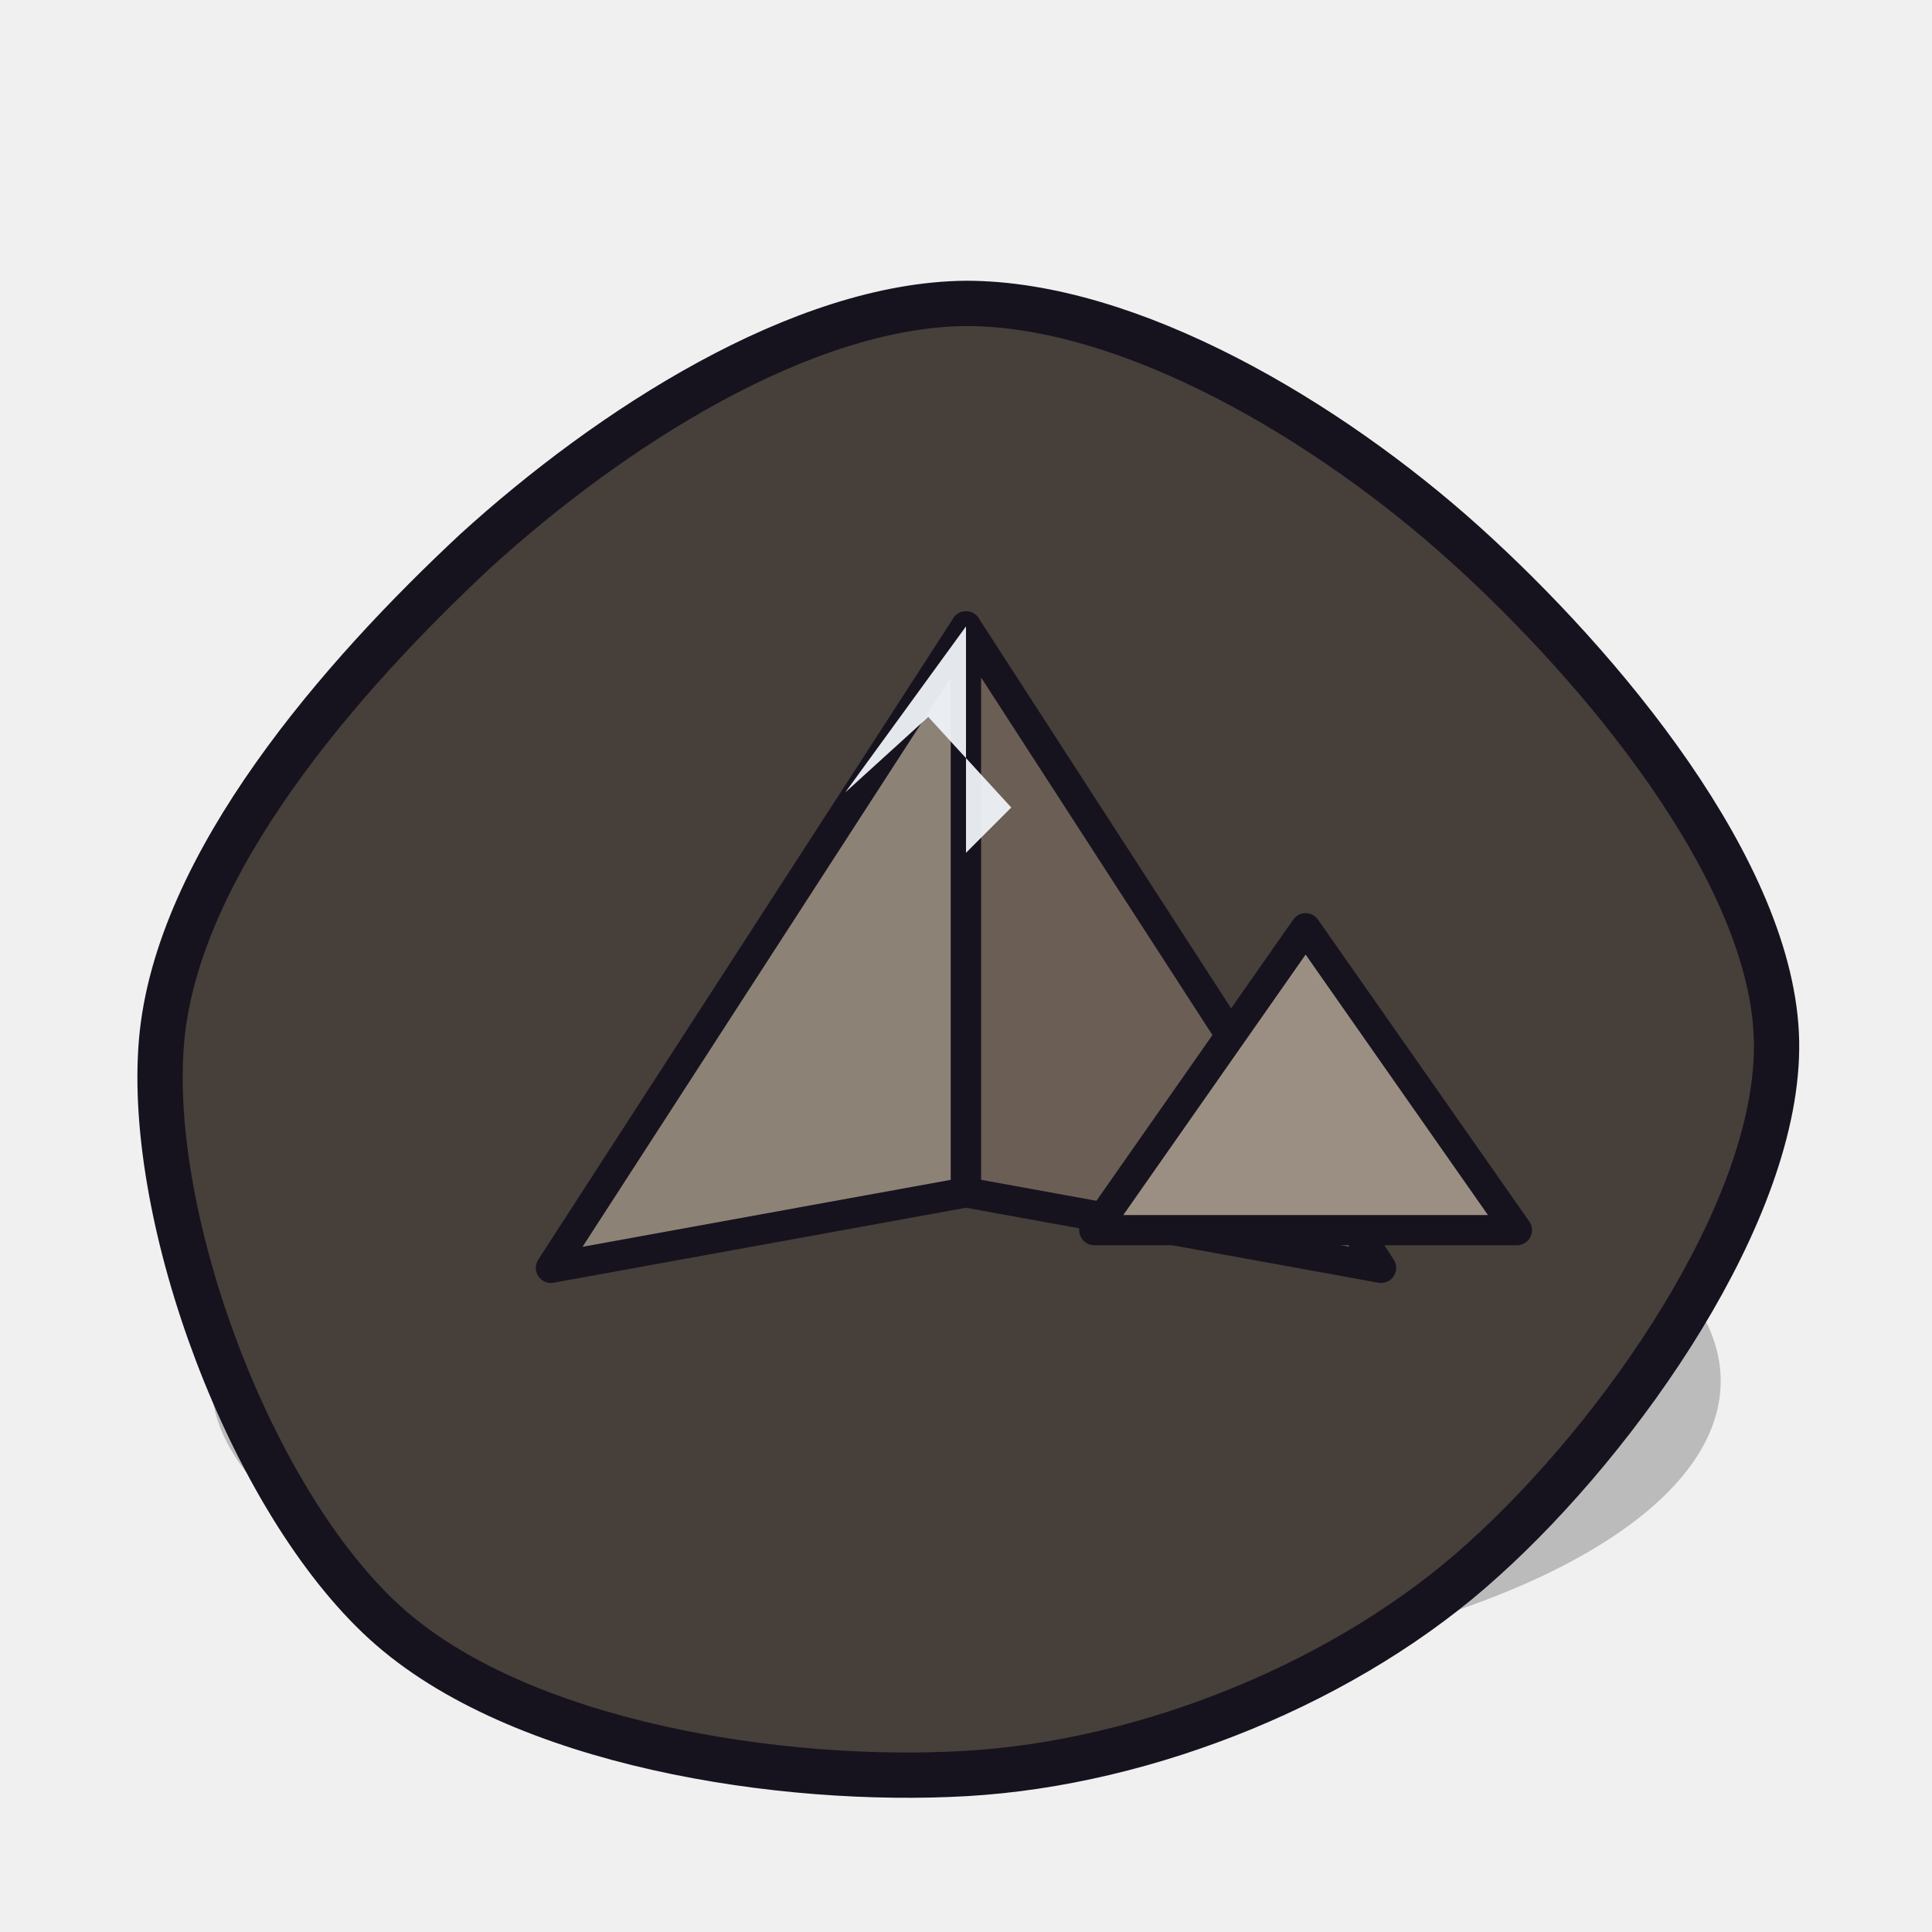
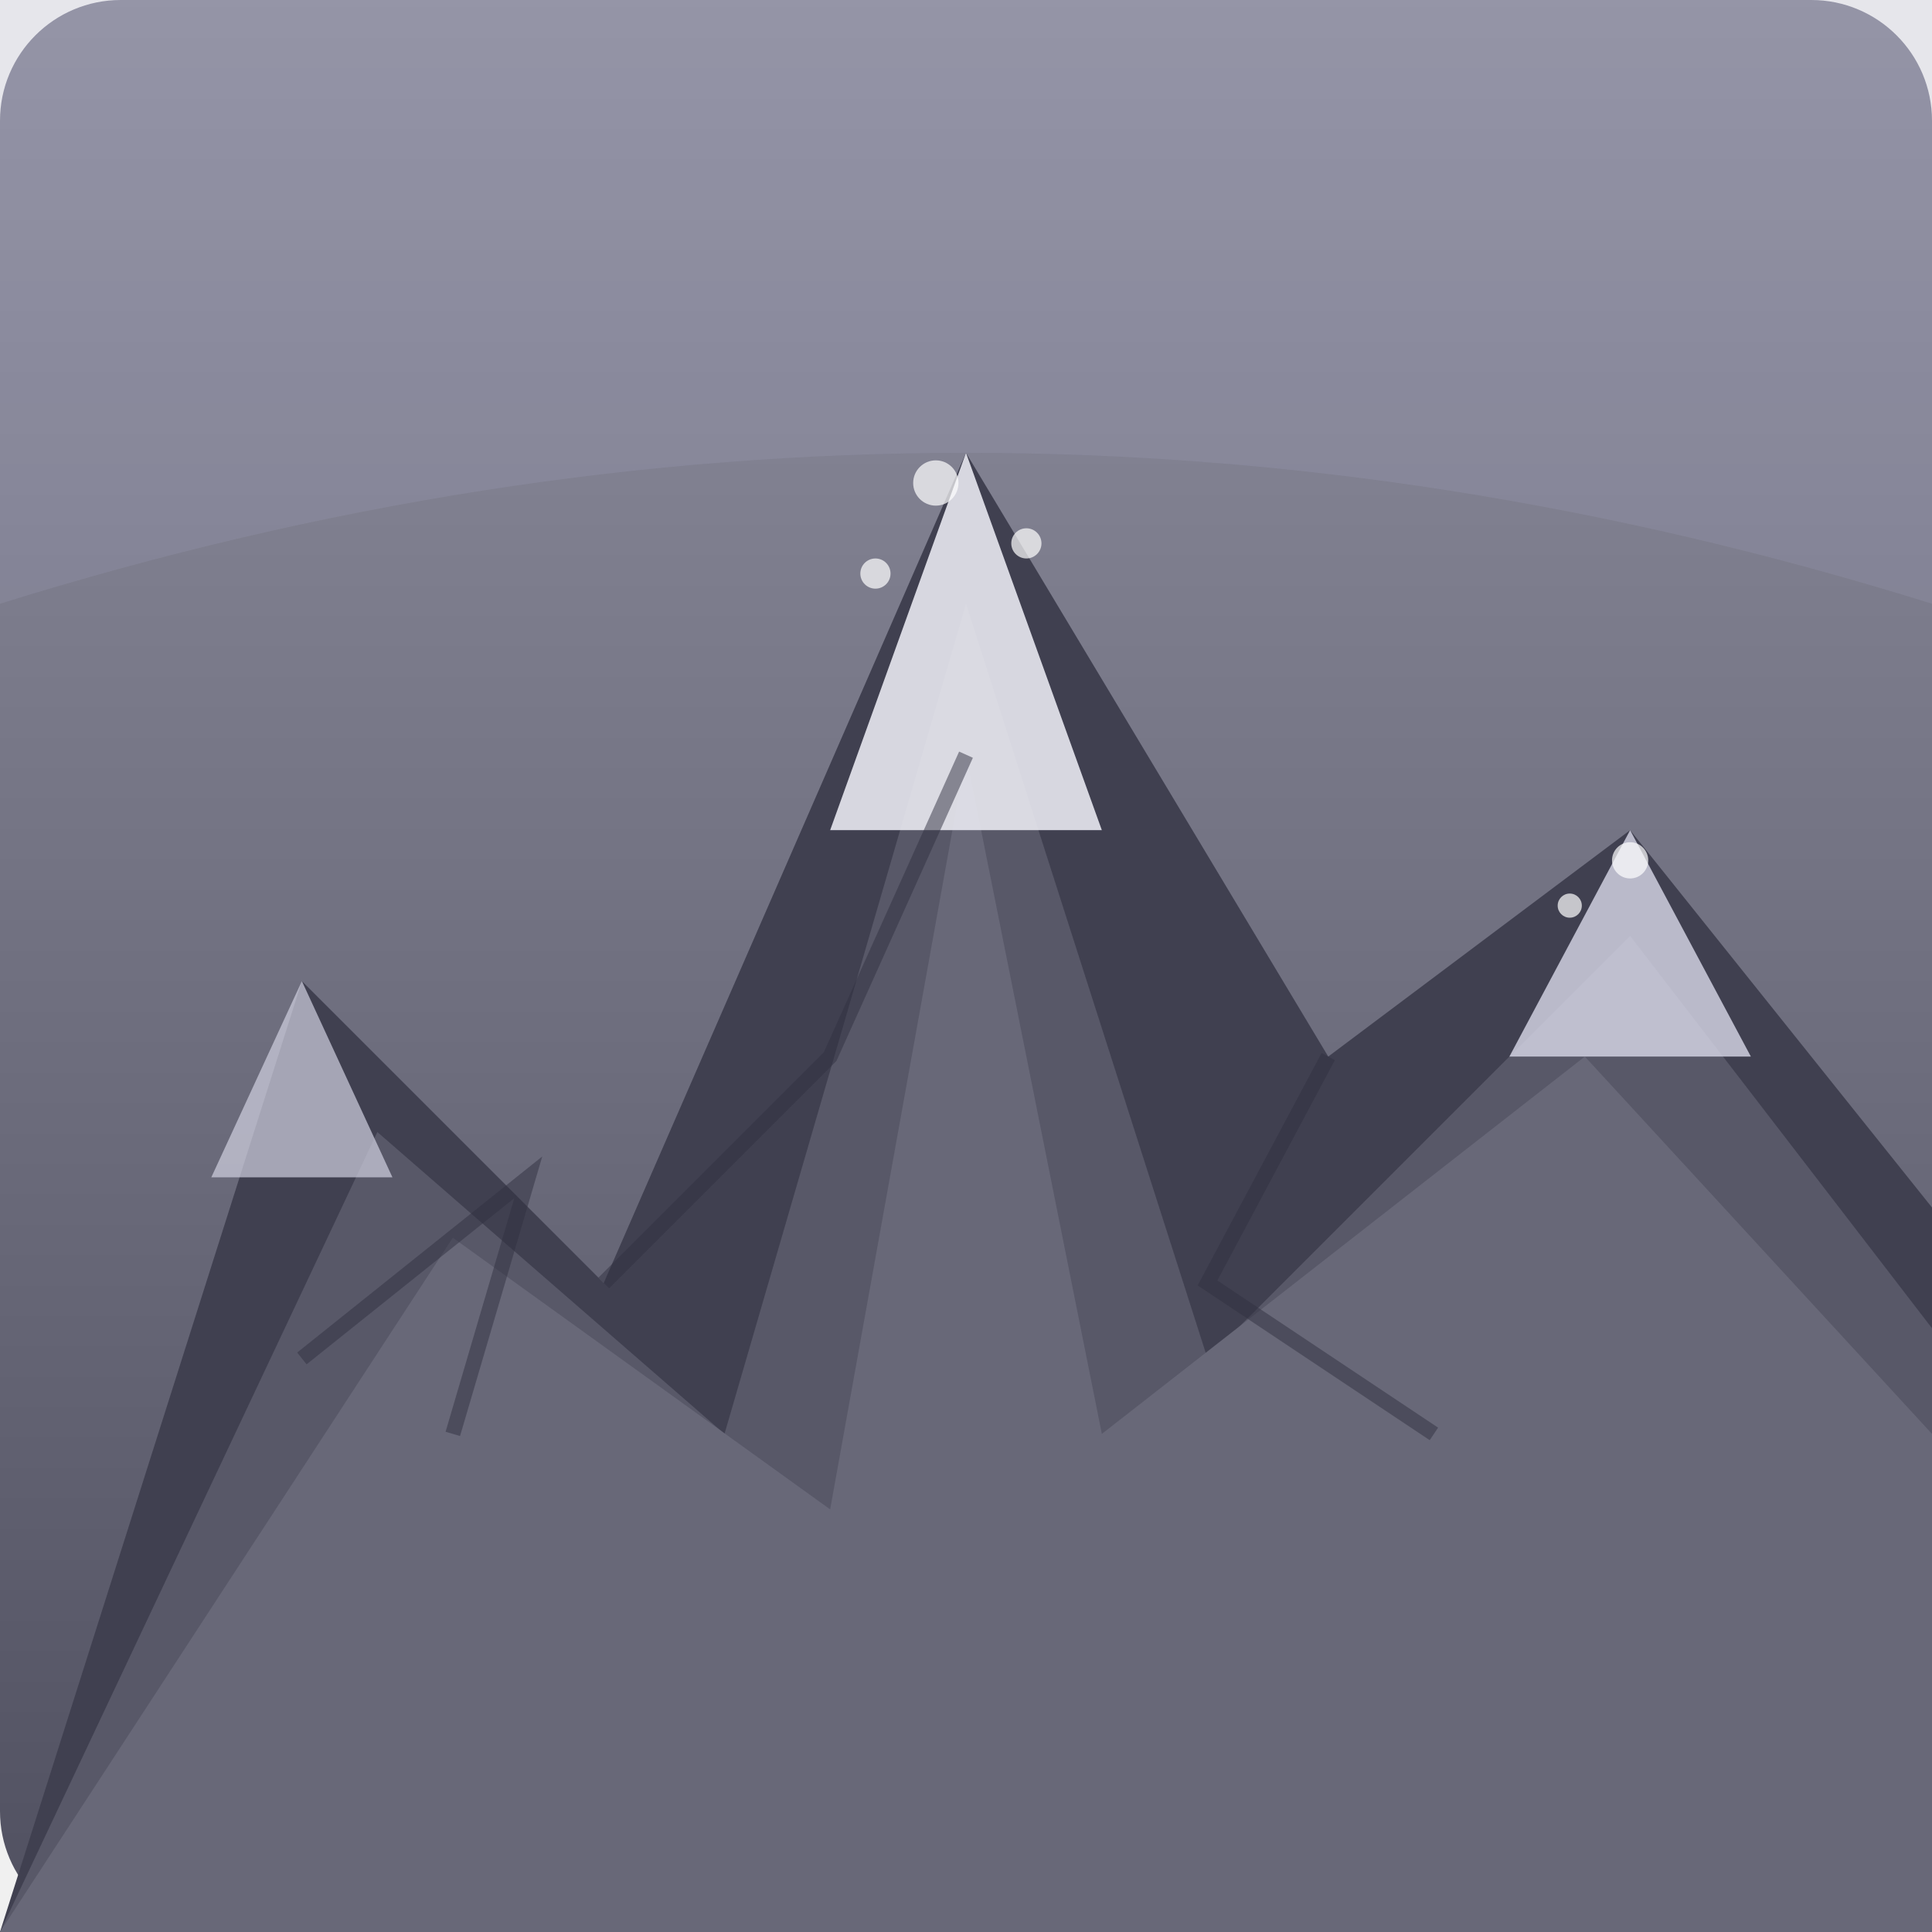
<svg xmlns="http://www.w3.org/2000/svg" width="128" height="128" viewBox="0 0 128 128">
-   <ellipse cx="64.0" cy="91.5" rx="50.0" ry="20.0" fill="#000000" opacity="0.22" />
-   <path d="M 117.7 69.0 C 117.9 80.2, 107.3 95.2, 98.3 103.3 C 89.4 111.4, 76.1 116.8, 64.0 117.5 C 51.9 118.2, 34.4 115.6, 25.5 107.5 C 16.6 99.4, 9.7 80.8, 10.7 69.0 C 11.7 57.2, 22.7 44.7, 31.5 36.5 C 40.4 28.4, 53.1 20.2, 64.0 20.1 C 74.9 20.1, 88.0 27.9, 97.0 36.0 C 106.0 44.1, 117.5 57.8, 117.7 69.0 Z" fill="#473f39" stroke="#16131f" stroke-width="3" stroke-linejoin="round" />
-   <path d="M 64 41.5 L 36.5 84.0 L 64 79.0 Z" fill="#8d8276" stroke="#16131f" stroke-width="2" stroke-linejoin="round" />
-   <path d="M 64 41.5 L 91.5 84.0 L 64 79.0 Z" fill="#6b5f55" stroke="#16131f" stroke-width="2" stroke-linejoin="round" />
-   <path d="M 64 41.5 L 56.0 52.5 L 61.5 47.5 L 67.0 53.5 L 72.0 48.5 L 64 56.5 Z" fill="#eef2f7" opacity="0.95" />
-   <path d="M 86.5 61.5 L 72.5 81.5 L 100.5 81.5 Z" fill="#9a8f82" stroke="#16131f" stroke-width="2" stroke-linejoin="round" />
+   <defs>
+     <linearGradient id="bg" x1="0%" y1="0%" x2="0%" y2="100%">
+       <stop offset="0%" stop-color="#9090a0" />
+       <stop offset="100%" stop-color="#505060" />
+     </linearGradient>
+   </defs>
+   <rect width="128" height="128" fill="url(#bg)" rx="8" />
+   <path d="M0 128 L20 65 L40 85 L64 30 L88 70 L108 55 L128 80 L128 128Z" fill="#404050" />
+   <path d="M0 128 L25 75 L48 95 L64 40 L80 90 L108 62 L128 88 L128 128Z" fill="#585868" />
+   <path d="M0 128 L30 82 L55 100 L64 50 L73 95 L105 70 L128 95 L128 128Z" fill="#686878" />
+   <path d="M64 30 L55 55 L73 55Z" fill="#e8e8f0" opacity="0.9" />
+   <path d="M108 55 L100 70 L116 70Z" fill="#d8d8e8" opacity="0.8" />
+   <path d="M20 65 L14 78 L26 78Z" fill="#d0d0e0" opacity="0.7" />
+   <g stroke="#303040" stroke-width="1" fill="none" opacity="0.5">
+     <path d="M40 85 L55 70 L64 50" />
+     <path d="M88 70 L80 85 L95 95" />
+     <path d="M20 90 L35 78 L30 95" />
+   </g>
+   <g fill="#fff" opacity="0.7">
+     <circle cx="62" cy="32" r="1.5" />
+     <circle cx="68" cy="36" r="1" />
+     <circle cx="58" cy="38" r="1" />
+     <circle cx="108" cy="57" r="1.2" />
+     <circle cx="104" cy="60" r="0.8" />
+   </g>
+   <path d="M0 0 L128 0 L128 40 Q64 20 0 40Z" fill="#b0b0d0" opacity="0.15" />
</svg>
